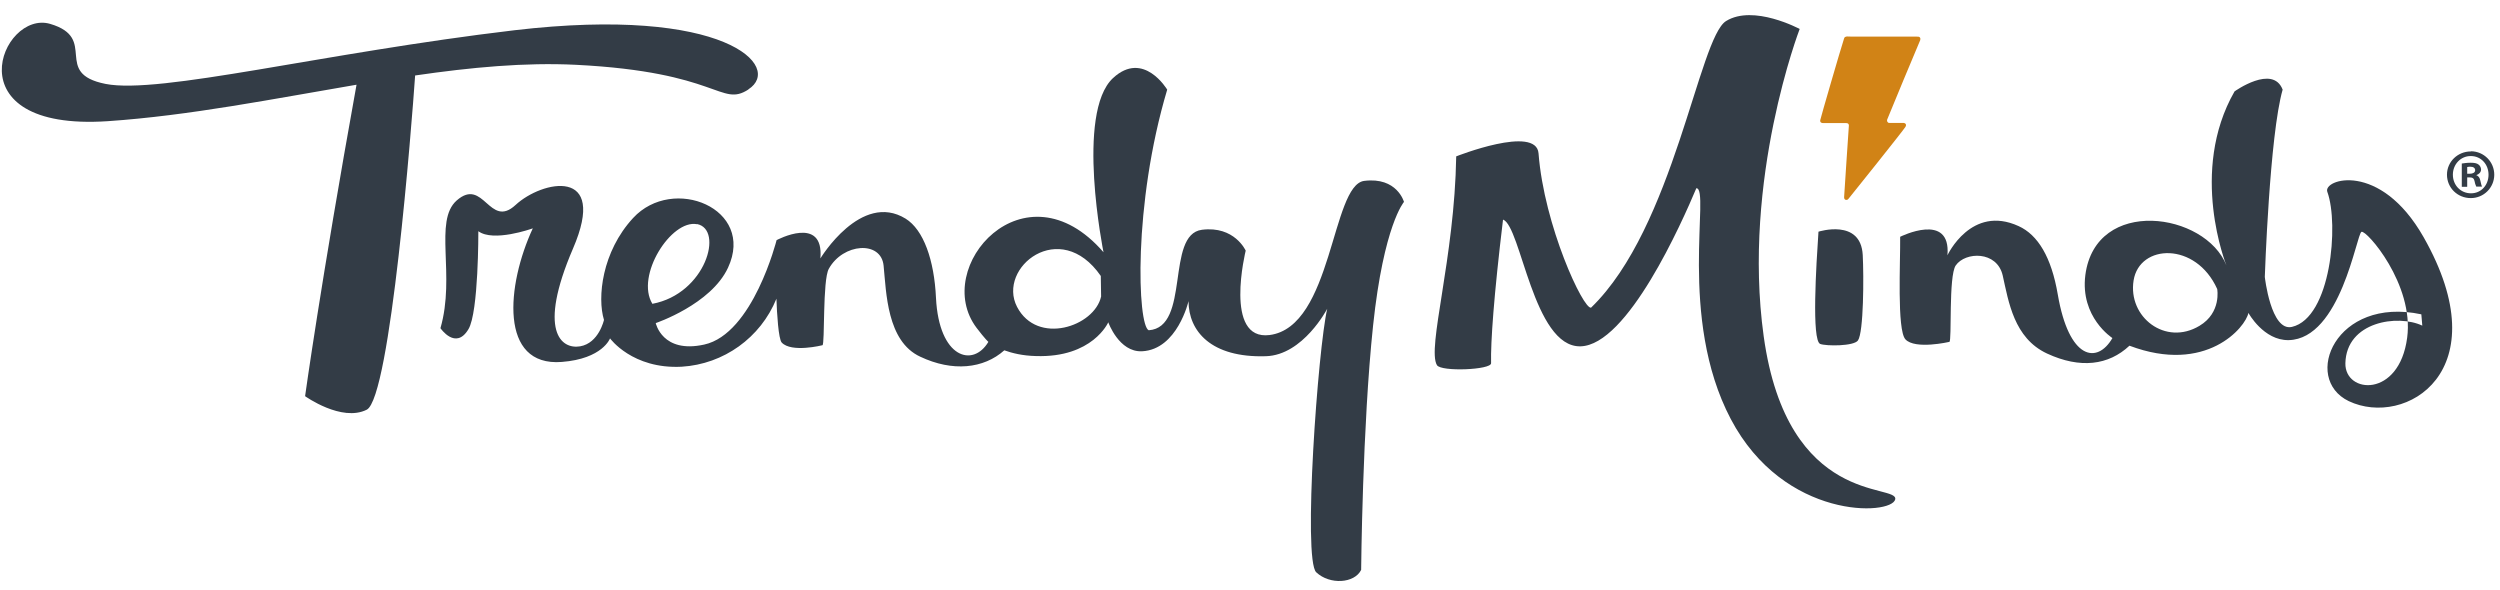
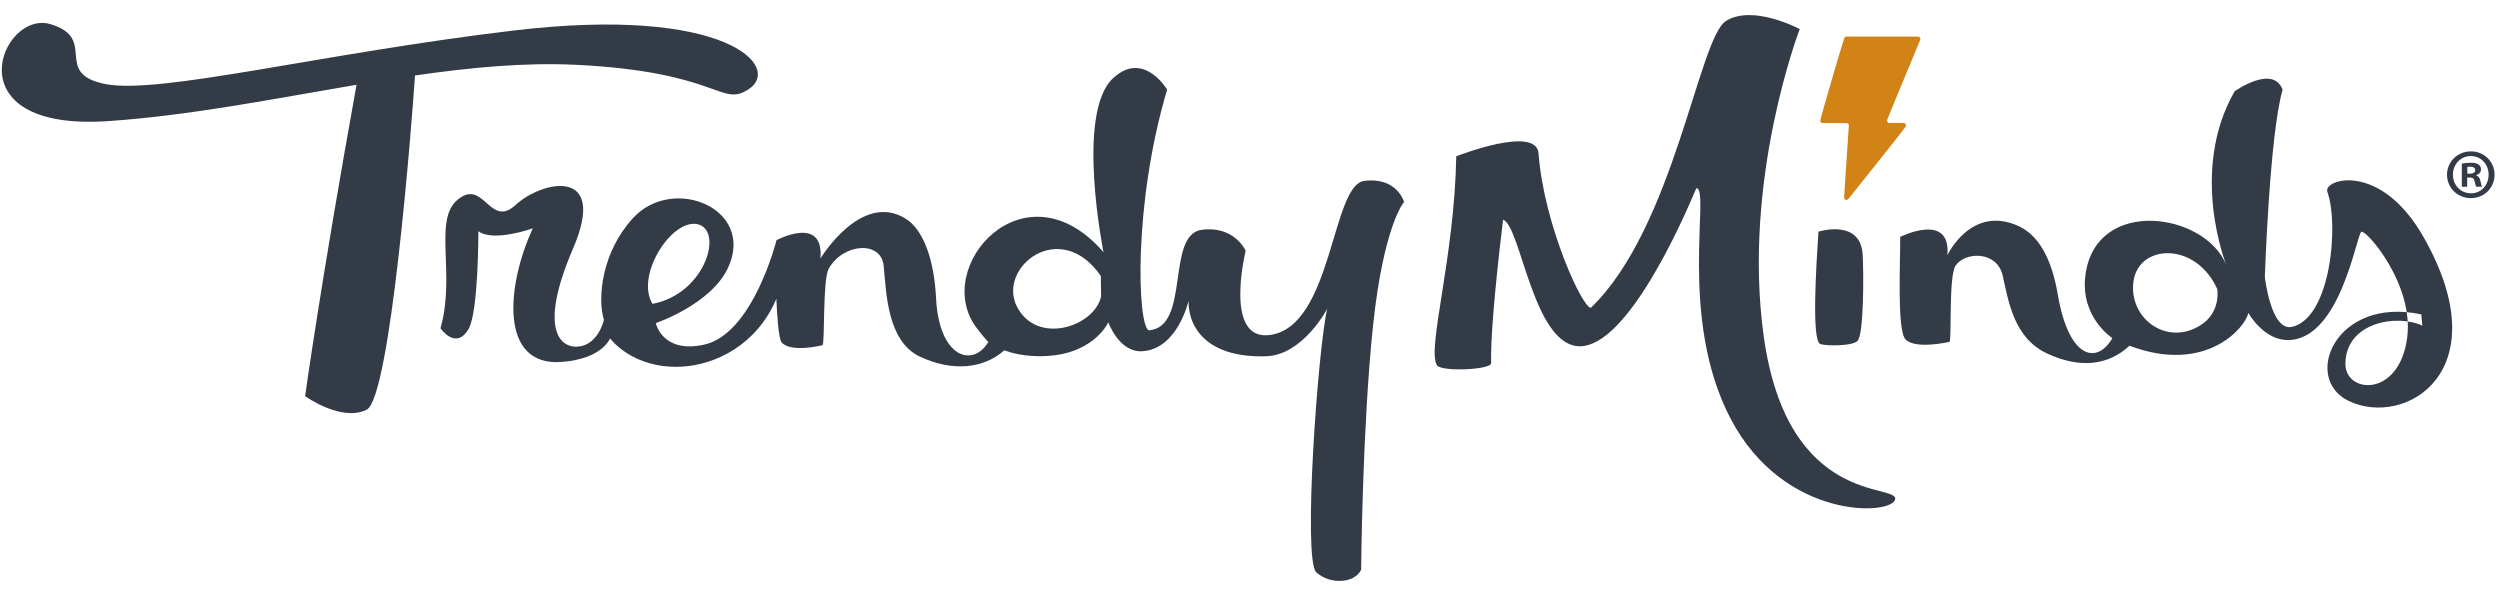
<svg xmlns="http://www.w3.org/2000/svg" width="157" height="37" viewBox="0 0 157 37">
  <g fill="none" fill-rule="evenodd">
-     <path d="M119.33 14.87s3.2-1.6 2.97 1.16c0 0 1.49-3.2 4.47-1.83 1.21.55 2.06 1.95 2.46 4.3.7 4.09 2.47 4.39 3.43 2.73 0 0-2.04-1.3-1.7-3.96.65-4.94 7.55-3.94 8.86-.6 0 0-2.38-5.89.51-10.93 0 0 2.4-1.72 3.02-.11-.82 2.85-1.12 11.76-1.12 11.76s.38 3.44 1.7 3.14c2.46-.57 2.96-6.46 2.23-8.47-.33-.8 3.3-1.99 6.04 2.83 4.8 8.44-1.15 11.99-4.7 10.3-2.95-1.42-.83-6.6 4.56-5.45l.06.71c-1.54-.73-4.77-.25-4.83 2.36-.04 1.93 3.38 2.2 3.88-1.6.45-3.36-2.57-6.8-2.87-6.65-.31.14-1.3 6.72-4.57 6.8-1.58.03-2.53-1.71-2.53-1.71-.17.9-2.65 3.88-7.47 2.06-1.31 1.23-3.09 1.46-5.18.49-2.08-.97-2.41-3.26-2.78-4.9-.36-1.56-2.35-1.5-2.95-.63-.46.67-.23 4.77-.4 4.8 0 0-2.15.5-2.76-.16-.54-.6-.31-4.88-.33-6.44zm19.91 3.28c-1.34-2.98-4.88-2.84-5.25-.54-.37 2.3 2 4.14 4.14 2.85 1.39-.83 1.11-2.31 1.11-2.31zM47 5.62c-1.75 1.13-1.83-1.1-10.83-1.55-3.2-.16-6.6.16-10.1.67-.21 3.03-1.55 20.24-3.04 20.99-1.58.79-3.87-.85-3.87-.85s.97-7.04 3.23-19.56C17.21 6.2 11.9 7.26 6.77 7.61-3.1 8.27.1.6 3.15 1.5c3.06.9.1 3.1 3.48 3.77 3.4.67 13.61-1.94 25.67-3.37C45.58.34 49.19 4.2 47 5.61" fill="#333C46" />
-     <path d="M85.67 11.36c-2.06.27-1.98 9.17-5.94 9.68-2.9.37-1.5-5.3-1.5-5.3s-.7-1.57-2.75-1.31c-2.3.3-.7 6.13-3.34 6.31-.7-.29-1-7.87 1.16-15.11 0 0-1.48-2.5-3.4-.73-2.37 2.2-.6 10.94-.6 10.94-4.96-5.72-10.84.95-7.97 4.75.54.71.74.88.74.88-.96 1.62-3.1 1.04-3.29-2.76-.11-2.38-.78-4.28-1.91-4.98-2.8-1.72-5.35 2.5-5.35 2.5.24-2.75-2.75-1.15-2.75-1.15s-1.48 5.89-4.55 6.56c-2.63.58-3.04-1.35-3.04-1.35s3.47-1.17 4.54-3.48c1.73-3.72-3.46-5.83-5.96-3.12-1.96 2.12-2.26 5-1.83 6.4 0 0-.32 1.46-1.5 1.66-1.18.2-2.68-.94-.45-6.13 2.24-5.18-1.95-4.28-3.6-2.75-1.65 1.53-2-1.77-3.7-.28-1.46 1.29-.06 4.7-1.02 8.02 0 0 .96 1.41 1.76.06.64-1.07.62-6.15.62-6.15.94.7 3.34-.15 3.42-.18-1.65 3.56-2.13 8.7 1.82 8.39 2.57-.2 3.03-1.48 3.03-1.48s1.4 1.94 4.5 1.78a6.88 6.88 0 0 0 5.95-4.27c.03.94.13 2.53.33 2.75.61.66 2.56.17 2.56.17.16-.03 0-4.1.4-4.8.89-1.61 3.28-1.79 3.44-.2.17 1.67.2 4.75 2.3 5.72 2.03.96 3.98.76 5.28-.4.5.18 1.15.34 1.98.36 3.57.12 4.55-2.12 4.55-2.12s.67 1.89 2.12 1.82c2.22-.11 2.92-3.15 2.92-3.15 0 1.88 1.41 3.57 4.86 3.46 2.34-.07 3.85-2.98 3.85-2.98-.58 2.47-1.54 15.75-.69 16.55.85.8 2.4.7 2.82-.15 0 0 .08-9.04.75-15.35.67-6.31 1.94-7.76 1.94-7.76s-.43-1.58-2.5-1.32zm-41.9 2.71c1.7.33.55 4.38-2.8 5.01-1.08-1.76 1.18-5.31 2.8-5zm20.1 5.2c-1.27-2.46 2.7-5.64 5.26-1.94l.02 1.29c-.42 1.89-4.01 3.09-5.28.65zm27.58-9.45c-.1 6.38-1.85 12.05-1.21 13.11.25.43 3.41.3 3.4-.12-.03-1.33.17-4.2.75-9.02 1.13.4 1.9 8.02 4.86 7.96 2.96-.06 6.38-7.79 7.28-9.93.9-.01-1.19 8.12 2.16 14.49 3.35 6.37 10.1 6.07 10.33 5.05.21-1.02-6.77.49-8.26-10.24-1.37-9.87 2.26-19.3 2.26-19.3s-2.9-1.56-4.62-.5c-1.72 1.05-3.26 12.96-8.48 18-.48.14-2.95-5.14-3.3-9.69-.14-1.8-5.17.19-5.17.19" fill="#333C46" />
-     <path d="M114.2 14.55s2.66-.85 2.78 1.47c.07 1.33.06 4.85-.3 5.36-.26.37-2.01.36-2.37.22-.55-.21-.25-4.97-.11-7.05" fill="#333C46" />
-     <path d="M115.89 2.32c.09-.05.1-.02.44-.02h3.97c.13 0 .2-.01.26.04.06.06.04.15.03.18a509 509 0 0 0-2.08 5c-.02.08.02.2.14.2h.9c.06 0 .22.07.11.25-.1.18-3.5 4.43-3.58 4.52-.07.1-.27.1-.27-.1 0-.19.3-4.42.3-4.51 0-.1-.06-.15-.17-.15h-1.45c-.08 0-.2-.03-.18-.18.02-.13 1.26-4.4 1.5-5.14a.15.15 0 0 1 .08-.1" fill="#D18316" />
-     <path d="M155.18 9.5a1.47 1.47 0 1 1-.02 2.94c-.82 0-1.49-.64-1.49-1.47 0-.81.67-1.46 1.5-1.46zm-.02.3c-.64 0-1.12.53-1.12 1.17 0 .65.48 1.17 1.14 1.17.64 0 1.1-.52 1.1-1.17 0-.64-.46-1.17-1.11-1.17zm-.22 1.93h-.34v-1.46c.14-.02.32-.05.56-.05.27 0 .4.04.5.12a.4.4 0 0 1 .15.3c0 .18-.13.3-.3.36.14.05.22.16.26.36.05.22.07.31.1.36h-.36a1.3 1.3 0 0 1-.11-.35c-.03-.16-.12-.23-.3-.23h-.16v.58zm0-.82h.17c.18 0 .33-.07.33-.22 0-.13-.1-.22-.3-.22a.8.8 0 0 0-.2.02v.42z" fill="#333C46" />
+     <path d="M119.332 14.875s3.202-1.596 2.963 1.151c0 0 1.495-3.188 4.47-1.829 1.217.557 2.065 1.956 2.465 4.3.697 4.09 2.474 4.392 3.427 2.736 0 0-2.04-1.302-1.692-3.962.645-4.938 7.544-3.94 8.855-.607 0 0-2.377-5.883.513-10.928 0 0 2.4-1.715 3.015-.106-.82 2.846-1.116 11.76-1.116 11.76s.38 3.44 1.706 3.136c2.45-.561 2.95-6.455 2.224-8.463-.331-.794 3.3-1.992 6.04 2.829 4.797 8.438-1.151 11.983-4.697 10.292-2.96-1.41-.84-6.594 4.552-5.441l.066.708c-1.546-.733-4.775-.25-4.832 2.357-.042 1.93 3.374 2.197 3.878-1.59.448-3.367-2.567-6.8-2.873-6.662-.306.14-1.299 6.726-4.57 6.8-1.575.035-2.53-1.709-2.53-1.709-.162.897-2.647 3.886-7.465 2.065-1.313 1.226-3.091 1.46-5.176.486-2.085-.973-2.416-3.258-2.787-4.892-.354-1.564-2.352-1.507-2.953-.631-.458.667-.23 4.764-.393 4.796 0 0-2.151.497-2.76-.164-.541-.59-.315-4.878-.33-6.432zm19.91 3.274c-1.346-2.976-4.883-2.835-5.25-.534-.367 2.3 2 4.133 4.136 2.85 1.39-.834 1.114-2.316 1.114-2.316zM46.994 5.618c-1.74 1.128-1.828-1.106-10.822-1.548-3.209-.156-6.61.164-10.11.67-.202 3.035-1.538 20.24-3.034 20.989-1.582.79-3.867-.85-3.867-.85s.971-7.043 3.23-19.556C17.214 6.2 11.905 7.26 6.775 7.607-3.098 8.269.09.619 3.15 1.512c3.058.896.09 3.102 3.48 3.768 3.393.668 13.611-1.938 25.666-3.368C45.58.336 49.19 4.197 46.994 5.618" fill="#333C46" />
+     <path d="M85.673 11.36c-2.064.267-1.986 9.175-5.94 9.68-2.904.37-1.505-5.293-1.505-5.293s-.694-1.58-2.745-1.318c-2.295.292-.698 6.128-3.339 6.316-.705-.29-1.001-7.878 1.152-15.12 0 0-1.474-2.488-3.39-.72-2.378 2.193-.605 10.933-.605 10.933-4.96-5.718-10.844.95-7.97 4.755.538.71.738.881.738.881-.96 1.618-3.097 1.032-3.285-2.763-.119-2.377-.78-4.282-1.919-4.985-2.788-1.72-5.342 2.507-5.342 2.507.239-2.748-2.757-1.152-2.757-1.152s-1.473 5.889-4.545 6.563c-2.636.578-3.038-1.352-3.038-1.352s3.472-1.174 4.54-3.48c1.723-3.724-3.466-5.836-5.963-3.125-1.96 2.127-2.258 5.012-1.835 6.402 0 0-.32 1.464-1.498 1.662-1.18.197-2.678-.943-.445-6.128 2.233-5.183-1.949-4.28-3.6-2.754-1.649 1.527-2.005-1.77-3.693-.284-1.465 1.292-.074 4.696-1.026 8.03 0 0 .953 1.409 1.759.052.633-1.068.62-6.147.62-6.147.935.697 3.337-.153 3.419-.18-1.65 3.559-2.132 8.695 1.815 8.39 2.572-.198 3.036-1.481 3.036-1.481s1.401 1.937 4.494 1.777c2.093-.108 4.712-1.338 5.95-4.265.038.944.132 2.528.339 2.753.607.66 2.555.164 2.555.164.163-.033 0-4.09.392-4.798.896-1.611 3.291-1.79 3.451-.194.17 1.667.206 4.745 2.29 5.717 2.038.952 3.985.753 5.288-.403.497.185 1.152.337 1.98.365 3.57.116 4.55-2.127 4.55-2.127s.666 1.891 2.114 1.82c2.23-.11 2.923-3.152 2.923-3.152 0 1.887 1.414 3.575 4.86 3.468 2.34-.071 3.85-2.983 3.85-2.983-.581 2.473-1.538 15.748-.688 16.545.853.796 2.4.703 2.819-.148 0 0 .08-9.042.749-15.35.669-6.31 1.947-7.757 1.947-7.757s-.438-1.584-2.502-1.32zm-41.9 2.714c1.7.322.552 4.374-2.795 5.008-1.088-1.765 1.172-5.315 2.794-5.008zm20.096 5.192c-1.272-2.46 2.704-5.639 5.263-1.934l.016 1.287c-.417 1.889-4.013 3.09-5.28.647zm27.583-9.45c-.11 6.382-1.85 12.054-1.216 13.118.254.43 3.417.295 3.407-.127-.035-1.331.17-4.205.75-9.012 1.124.39 1.895 8.01 4.856 7.95 2.961-.059 6.382-7.785 7.28-9.925.909-.015-1.186 8.122 2.162 14.49 3.347 6.37 10.107 6.069 10.324 5.049.217-1.022-6.763.49-8.253-10.237-1.37-9.868 2.26-19.294 2.26-19.294s-2.907-1.572-4.625-.516c-1.719 1.056-3.253 12.963-8.482 18.01-.48.14-2.95-5.138-3.296-9.692-.137-1.799-5.167.186-5.167.186" fill="#333C46" />
+     <path d="M114.2 14.547s2.66-.845 2.778 1.474c.068 1.326.062 4.848-.303 5.362-.258.362-2.008.355-2.364.219-.554-.212-.25-4.97-.112-7.055" fill="#333C46" />
+     <path d="M115.888 2.316c.088-.042.098-.017.44-.017h3.974c.13 0 .192-.011.256.045.063.056.04.15.028.172a714.86 714.86 0 0 0-2.074 5.011c-.023.078.018.194.142.195.126.002.828 0 .891 0 .063 0 .222.07.118.247-.103.177-3.508 4.431-3.582 4.522-.075.09-.272.093-.272-.099 0-.19.3-4.42.3-4.513 0-.092-.063-.148-.173-.148l-1.447-.002c-.08 0-.19-.027-.176-.176.015-.136 1.257-4.402 1.502-5.143a.154.154 0 0 1 .073-.094" fill="#D18316" />
+     <path d="M155.178 9.506c.833 0 1.48.652 1.48 1.463 0 .83-.647 1.473-1.489 1.473-.832 0-1.497-.643-1.497-1.473 0-.811.665-1.463 1.497-1.463h.01zm-.017.295c-.638 0-1.117.526-1.117 1.168 0 .652.479 1.17 1.134 1.17.638.008 1.107-.518 1.107-1.17 0-.642-.469-1.168-1.116-1.168h-.008zm-.222 1.927h-.337v-1.455a2.88 2.88 0 0 1 .559-.053c.274 0 .398.044.504.116a.4.4 0 0 1 .142.312c0 .17-.124.295-.301.348v.018c.142.045.221.16.266.357.044.223.07.312.106.357h-.363c-.045-.054-.071-.179-.115-.348-.027-.16-.116-.232-.302-.232h-.159v.58zm.009-.821h.16c.185 0 .336-.063.336-.214 0-.134-.097-.223-.31-.223a.795.795 0 0 0-.186.018v.419z" fill="#333C46" />
  </g>
</svg>
